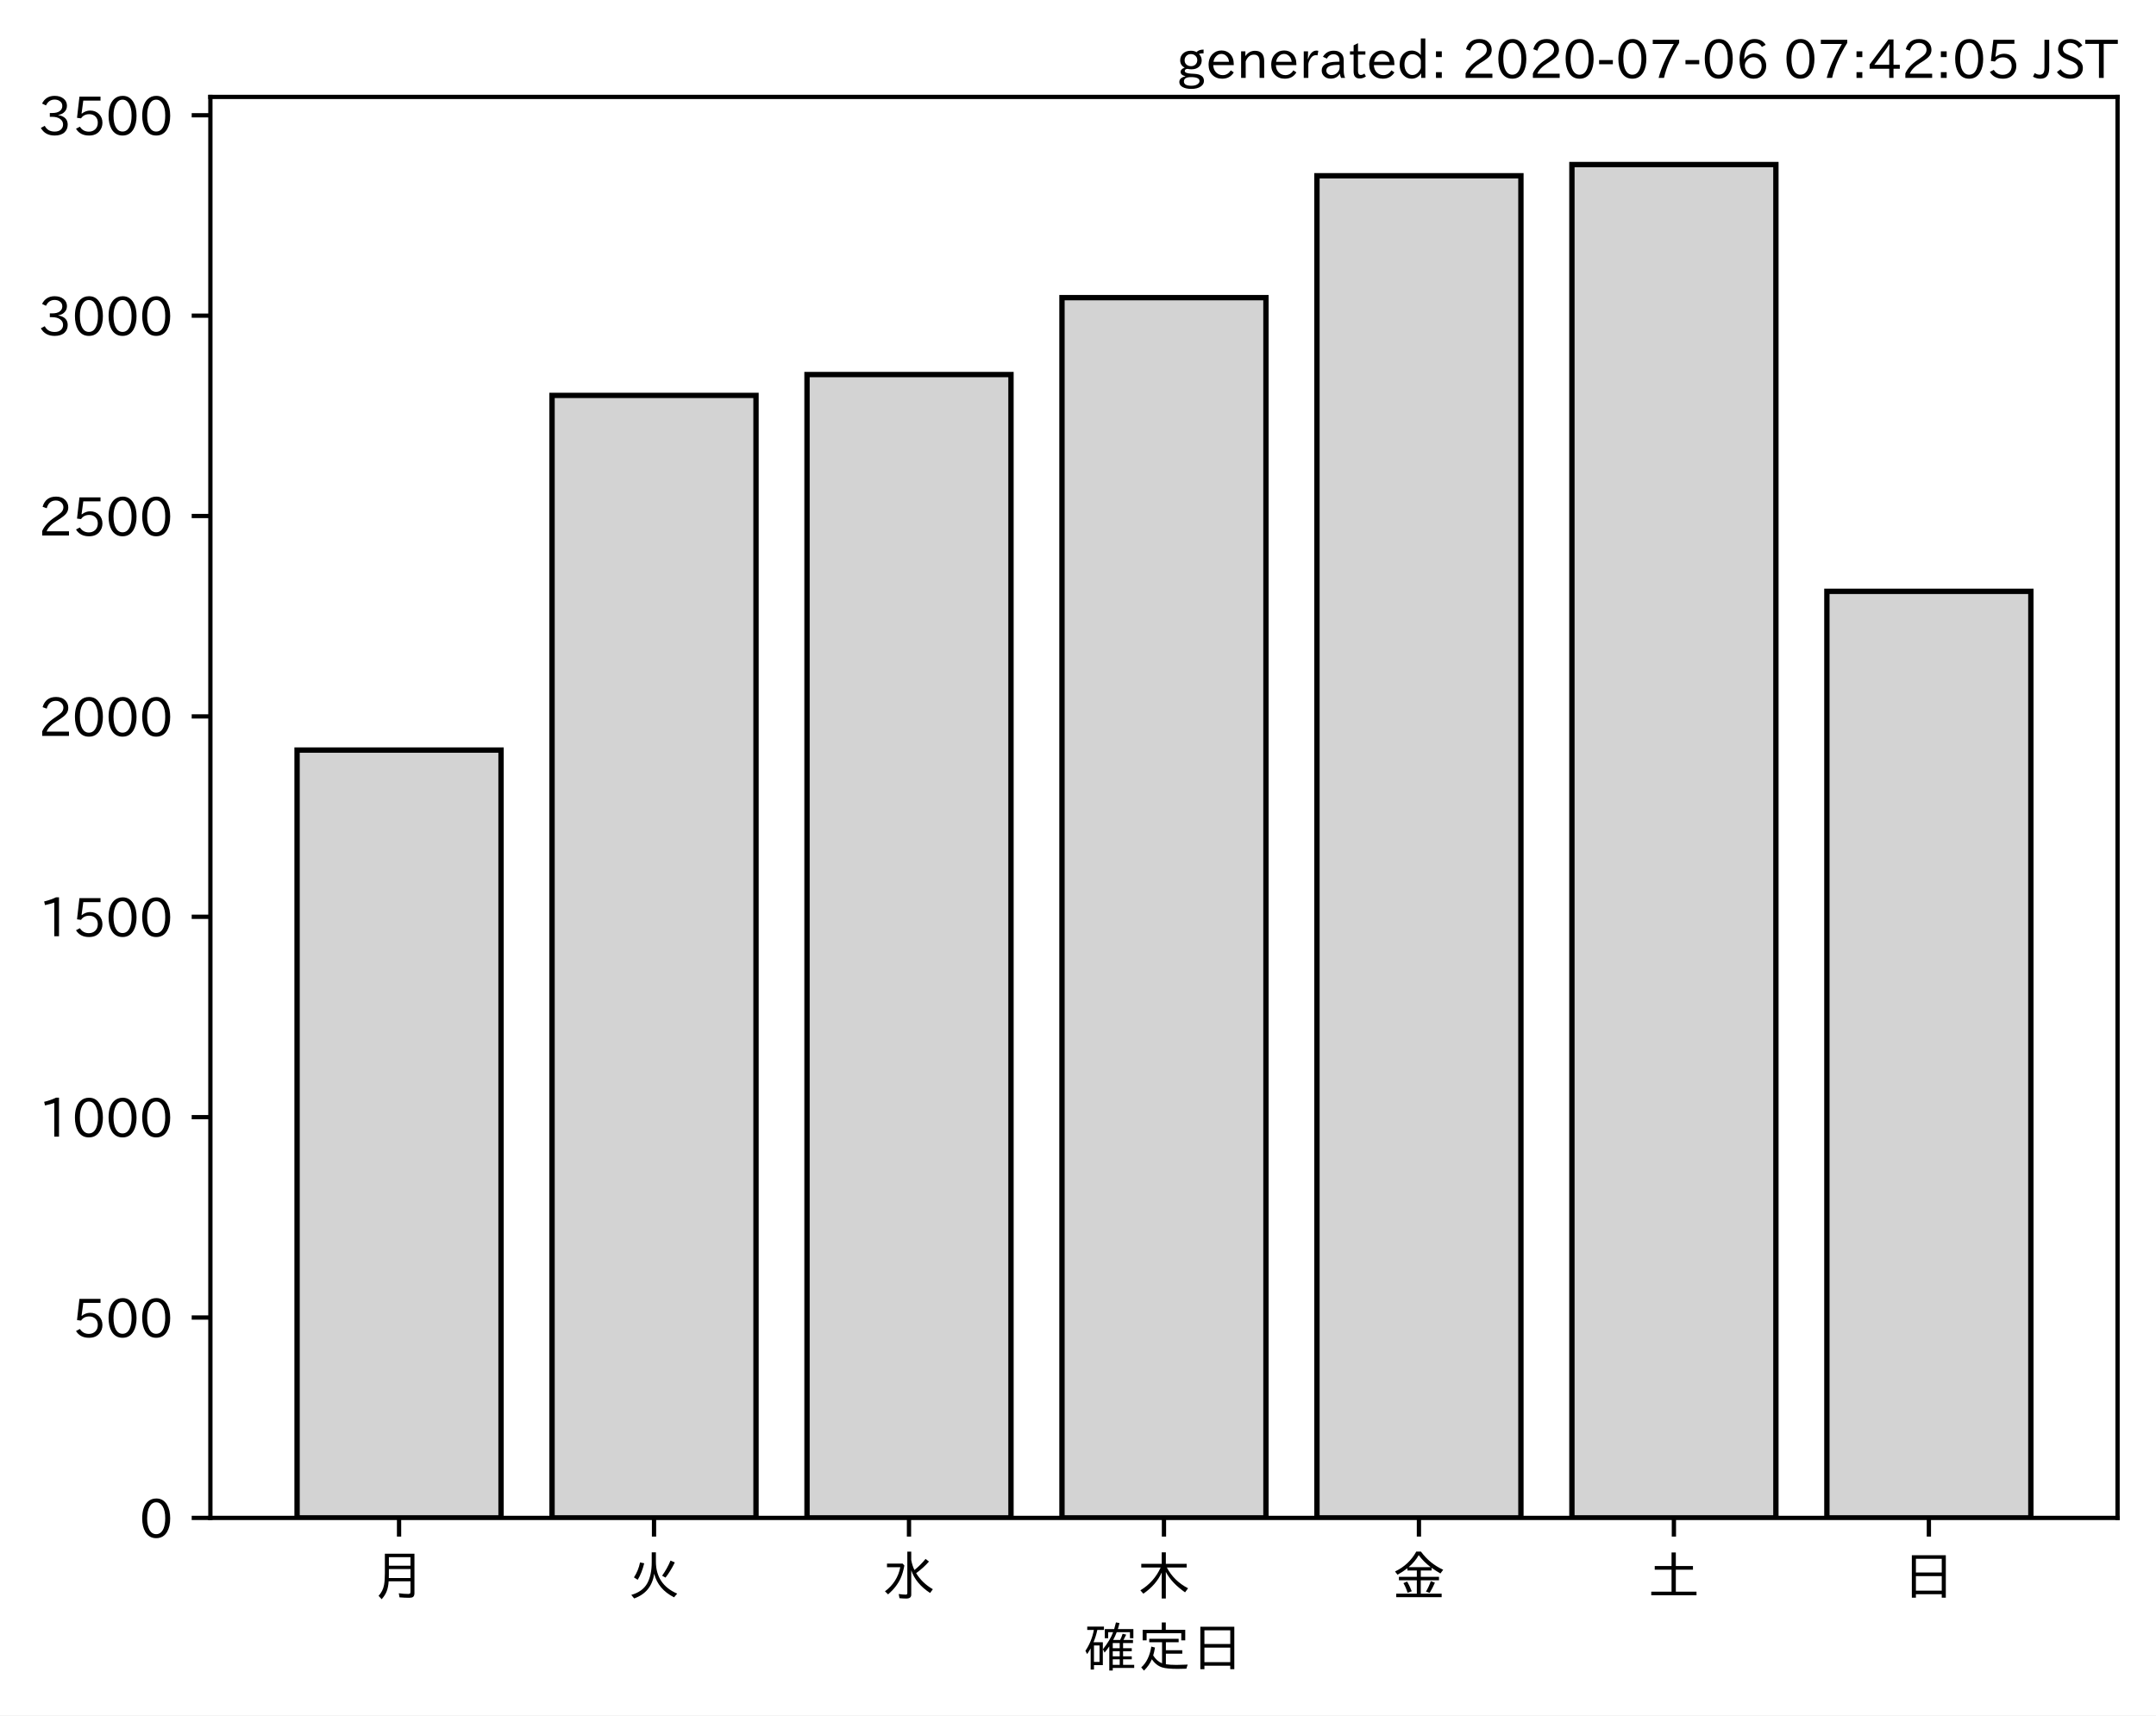
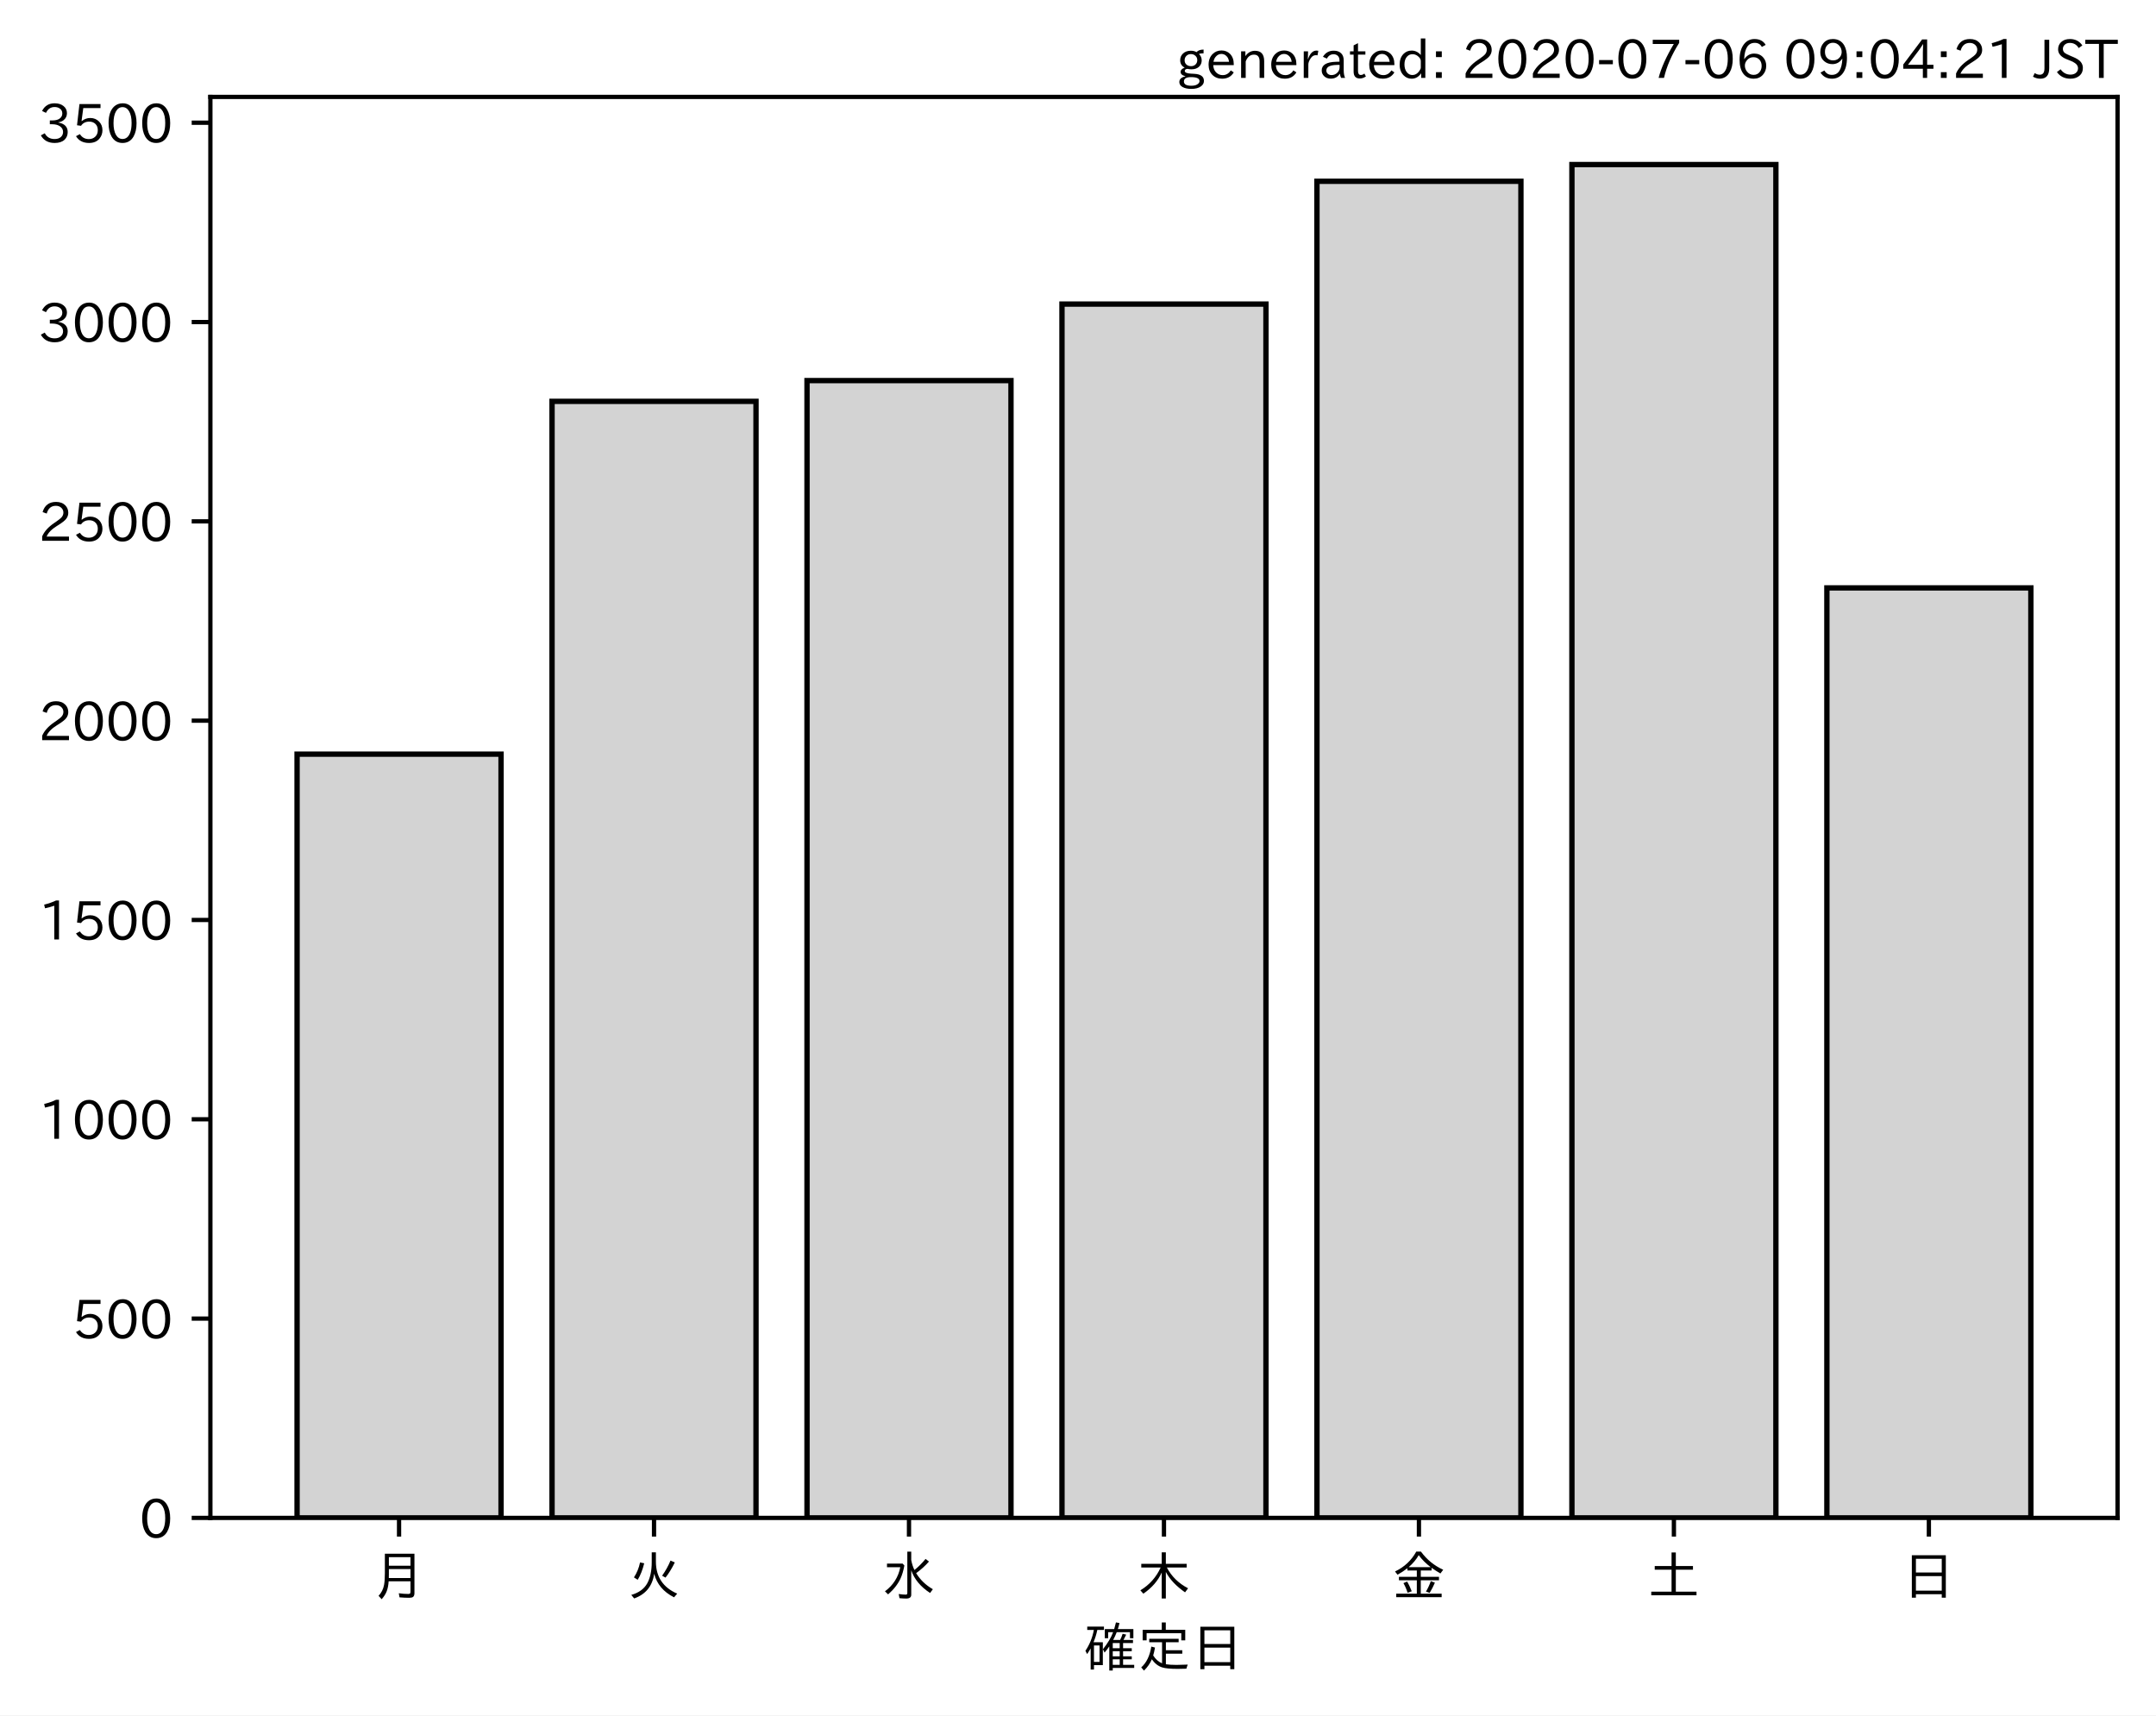
<svg xmlns="http://www.w3.org/2000/svg" xmlns:xlink="http://www.w3.org/1999/xlink" height="321.24pt" version="1.1" viewBox="0 0 403.714 321.24" width="403.714pt">
  <defs>
    <style type="text/css">
*{stroke-linecap:butt;stroke-linejoin:round;}
  </style>
  </defs>
  <g id="figure_1">
    <g id="patch_1">
      <path d="M 0 321.24  L 403.714 321.24  L 403.714 0  L 0 0  z " style="fill:#ffffff;" />
    </g>
    <g id="axes_1">
      <g id="patch_2">
        <path d="M 39.394 284.259  L 396.514 284.259  L 396.514 18.147  L 39.394 18.147  z " style="fill:#ffffff;" />
      </g>
      <g id="patch_3">
-         <path clip-path="url(#pa906b486bd)" d="M 55.626 284.259  L 93.821 284.259  L 93.821 140.465  L 55.626 140.465  z " style="fill:#d3d3d3;stroke:#000000;stroke-linejoin:miter;" />
+         <path clip-path="url(#p93f2942ed0)" d="M 55.626 284.259  L 93.821 284.259  L 93.821 141.227  L 55.626 141.227  z " style="fill:#d3d3d3;stroke:#000000;stroke-linejoin:miter;" />
      </g>
      <g id="patch_4">
-         <path clip-path="url(#pa906b486bd)" d="M 103.37 284.259  L 141.564 284.259  L 141.564 74.047  L 103.37 74.047  z " style="fill:#d3d3d3;stroke:#000000;stroke-linejoin:miter;" />
+         <path clip-path="url(#p93f2942ed0)" d="M 103.37 284.259  L 141.564 284.259  L 141.564 75.161  L 103.37 75.161  z " style="fill:#d3d3d3;stroke:#000000;stroke-linejoin:miter;" />
      </g>
      <g id="patch_5">
-         <path clip-path="url(#pa906b486bd)" d="M 151.113 284.259  L 189.308 284.259  L 189.308 70.144  L 151.113 70.144  z " style="fill:#d3d3d3;stroke:#000000;stroke-linejoin:miter;" />
+         <path clip-path="url(#p93f2942ed0)" d="M 151.113 284.259  L 189.308 284.259  L 189.308 71.279  L 151.113 71.279  z " style="fill:#d3d3d3;stroke:#000000;stroke-linejoin:miter;" />
      </g>
      <g id="patch_6">
-         <path clip-path="url(#pa906b486bd)" d="M 198.856 284.259  L 237.051 284.259  L 237.051 55.735  L 198.856 55.735  z " style="fill:#d3d3d3;stroke:#000000;stroke-linejoin:miter;" />
+         <path clip-path="url(#p93f2942ed0)" d="M 198.856 284.259  L 237.051 284.259  L 237.051 56.946  L 198.856 56.946  z " style="fill:#d3d3d3;stroke:#000000;stroke-linejoin:miter;" />
      </g>
      <g id="patch_7">
-         <path clip-path="url(#pa906b486bd)" d="M 246.6 284.259  L 284.794 284.259  L 284.794 32.92  L 246.6 32.92  z " style="fill:#d3d3d3;stroke:#000000;stroke-linejoin:miter;" />
+         <path clip-path="url(#p93f2942ed0)" d="M 246.6 284.259  L 284.794 284.259  L 284.794 33.954  L 246.6 33.954  z " style="fill:#d3d3d3;stroke:#000000;stroke-linejoin:miter;" />
      </g>
      <g id="patch_8">
-         <path clip-path="url(#pa906b486bd)" d="M 294.343 284.259  L 332.538 284.259  L 332.538 30.819  L 294.343 30.819  z " style="fill:#d3d3d3;stroke:#000000;stroke-linejoin:miter;" />
+         <path clip-path="url(#p93f2942ed0)" d="M 294.343 284.259  L 332.538 284.259  L 332.538 30.819  L 294.343 30.819  z " style="fill:#d3d3d3;stroke:#000000;stroke-linejoin:miter;" />
      </g>
      <g id="patch_9">
-         <path clip-path="url(#pa906b486bd)" d="M 342.086 284.259  L 380.281 284.259  L 380.281 110.746  L 342.086 110.746  z " style="fill:#d3d3d3;stroke:#000000;stroke-linejoin:miter;" />
+         <path clip-path="url(#p93f2942ed0)" d="M 342.086 284.259  L 380.281 284.259  L 380.281 110.098  L 342.086 110.098  z " style="fill:#d3d3d3;stroke:#000000;stroke-linejoin:miter;" />
      </g>
      <g id="matplotlib.axis_1">
        <g id="xtick_1">
          <g id="line2d_1">
            <defs>
-               <path d="M 0 0  L 0 3.5  " id="m180fe432d2" style="stroke:#000000;stroke-width:0.8;" />
-             </defs>
-             <g>
-               <use style="stroke:#000000;stroke-width:0.8;" x="74.724" xlink:href="#m180fe432d2" y="284.259" />
+               <path d="M 0 0  L 0 3.5  " id="mac4e0a9426" style="stroke:#000000;stroke-width:0.8;" />
+             </defs>
+             <g>
+               <use style="stroke:#000000;stroke-width:0.8;" x="74.724" xlink:href="#mac4e0a9426" y="284.259" />
            </g>
          </g>
          <g id="text_1">
            <defs>
              <path d="M 78.812 77.875  L 78.812 4  Q 78.812 -1.219 76.078 -3.172  Q 73.969 -4.688 68.797 -4.688  Q 60.844 -4.688 50.828 -3.859  L 49.516 3.812  Q 58.594 2.484 67.094 2.484  Q 70.359 2.484 71.047 4.109  Q 71.391 4.891 71.391 6.844  L 71.391 26.125  L 30.516 26.125  Q 29.781 14.938 26.812 7.422  Q 24.031 0.094 17.438 -7.375  L 11.625 -0.984  Q 19.672 7.422 21.922 19.438  Q 23.438 27.688 23.438 41.406  L 23.438 77.875  z M 30.953 71.391  L 30.953 55.328  L 71.391 55.328  L 71.391 71.391  z M 30.953 49.125  L 30.953 39.938  Q 30.953 35.75 30.859 33.547  L 30.859 32.328  L 71.391 32.328  L 71.391 49.125  z " id="IPAexGothic-26376" />
            </defs>
            <g transform="translate(69.7238 298.7493)scale(0.1 -0.1)">
              <use xlink:href="#IPAexGothic-26376" />
            </g>
          </g>
        </g>
        <g id="xtick_2">
          <g id="line2d_2">
            <g>
-               <use style="stroke:#000000;stroke-width:0.8;" x="122.467" xlink:href="#m180fe432d2" y="284.259" />
+               <use style="stroke:#000000;stroke-width:0.8;" x="122.467" xlink:href="#mac4e0a9426" y="284.259" />
            </g>
          </g>
          <g id="text_2">
            <defs>
              <path d="M 53.516 80.422  L 53.516 63.188  Q 53.516 20.359 93.406 3.078  L 87.5 -3.812  Q 57.672 11.328 50.297 40.375  Q 45.359 5.672 12.797 -5.906  L 7.422 0.688  Q 28.859 6.844 37.406 22.609  Q 45.703 37.844 45.703 62.016  L 45.703 80.422  z M 12.406 33.5  Q 20.703 46.141 23.828 61.531  L 31.641 59.906  Q 27 41.312 19.438 29  z M 65.141 36.625  Q 74.656 50.047 80.906 64.984  L 88.922 61.531  Q 81.109 45.406 71.531 33.109  z " id="IPAexGothic-28779" />
            </defs>
            <g transform="translate(117.4671 298.7493)scale(0.1 -0.1)">
              <use xlink:href="#IPAexGothic-28779" />
            </g>
          </g>
        </g>
        <g id="xtick_3">
          <g id="line2d_3">
            <g>
-               <use style="stroke:#000000;stroke-width:0.8;" x="170.21" xlink:href="#m180fe432d2" y="284.259" />
+               <use style="stroke:#000000;stroke-width:0.8;" x="170.21" xlink:href="#mac4e0a9426" y="284.259" />
            </g>
          </g>
          <g id="text_3">
            <defs>
              <path d="M 54.203 65.922  Q 56.156 55.562 60.203 47.312  Q 71.578 56.453 81 68.109  L 87.406 63.188  Q 77.25 51.516 63.375 41.406  Q 75 22.609 94.672 11.375  L 89.5 4.297  Q 62.75 21.781 54.203 46.781  L 54.203 0.984  Q 54.203 -6.109 44.875 -6.109  Q 38.812 -6.109 32.172 -5.422  L 30.766 2.391  Q 38.422 1.219 44 1.219  Q 46.875 1.219 46.875 4.109  L 46.875 81.688  L 54.203 81.688  z M 8.797 59.281  L 38.094 59.281  L 41.359 55.766  Q 38.672 41.219 34.078 31.297  Q 26.656 15.375 10.891 1.703  L 4.984 7.422  Q 28.266 24.656 33.688 52.594  L 8.797 52.594  z " id="IPAexGothic-27700" />
            </defs>
            <g transform="translate(165.2104 298.7493)scale(0.1 -0.1)">
              <use xlink:href="#IPAexGothic-27700" />
            </g>
          </g>
        </g>
        <g id="xtick_4">
          <g id="line2d_4">
            <g>
-               <use style="stroke:#000000;stroke-width:0.8;" x="217.954" xlink:href="#m180fe432d2" y="284.259" />
+               <use style="stroke:#000000;stroke-width:0.8;" x="217.954" xlink:href="#mac4e0a9426" y="284.259" />
            </g>
          </g>
          <g id="text_4">
            <defs>
              <path d="M 55.422 52  Q 68.5 27 95.125 13.094  L 89.5 5.516  Q 64.594 22.797 53.516 43.703  L 53.516 -6  L 45.797 -6  L 45.797 42.672  Q 35.5 19.578 11.422 2.984  L 5.812 9.281  Q 31.453 24.75 43.797 52  L 7.516 52  L 7.516 58.891  L 45.797 58.891  L 45.797 80.469  L 53.516 80.469  L 53.516 58.891  L 92.531 58.891  L 92.531 52  z " id="IPAexGothic-26408" />
            </defs>
            <g transform="translate(212.9538 298.7493)scale(0.1 -0.1)">
              <use xlink:href="#IPAexGothic-26408" />
            </g>
          </g>
        </g>
        <g id="xtick_5">
          <g id="line2d_5">
            <g>
-               <use style="stroke:#000000;stroke-width:0.8;" x="265.697" xlink:href="#m180fe432d2" y="284.259" />
+               <use style="stroke:#000000;stroke-width:0.8;" x="265.697" xlink:href="#mac4e0a9426" y="284.259" />
            </g>
          </g>
          <g id="text_5">
            <defs>
              <path d="M 53.469 46.391  L 53.469 34.516  L 87.547 34.516  L 87.547 28.125  L 53.469 28.125  L 53.469 2.984  L 92.531 2.984  L 92.531 -3.516  L 7.516 -3.516  L 7.516 2.984  L 46.047 2.984  L 46.047 28.125  L 12.547 28.125  L 12.547 34.516  L 46.047 34.516  L 46.047 46.391  L 28.422 46.391  L 28.422 50.688  Q 19.734 43.891 9.906 38.531  L 5.219 44.578  Q 31.344 56.984 45.016 81.781  L 53.766 81.781  Q 70.359 59.234 95.453 47.797  L 90.234 40.828  Q 81.547 45.844 73.641 51.469  L 73.641 46.391  z M 72.016 52.688  Q 59.078 62.406 49.562 75.094  Q 42.828 63.141 30.812 52.688  z M 28.719 4.688  Q 26.078 13.719 21 22.797  L 27.875 25.688  Q 31.938 19.188 36.531 7.516  z M 63.188 6.891  Q 68.797 16.406 72.219 26.516  L 79.891 23.578  Q 75.922 14.156 70.125 4.5  z " id="IPAexGothic-37329" />
            </defs>
            <g transform="translate(260.6971 298.7493)scale(0.1 -0.1)">
              <use xlink:href="#IPAexGothic-37329" />
            </g>
          </g>
        </g>
        <g id="xtick_6">
          <g id="line2d_6">
            <g>
-               <use style="stroke:#000000;stroke-width:0.8;" x="313.44" xlink:href="#m180fe432d2" y="284.259" />
+               <use style="stroke:#000000;stroke-width:0.8;" x="313.44" xlink:href="#mac4e0a9426" y="284.259" />
            </g>
          </g>
          <g id="text_6">
            <defs>
              <path d="M 45.609 54.781  L 45.609 80.172  L 53.609 80.172  L 53.609 54.781  L 85.688 54.781  L 85.688 47.906  L 53.609 47.906  L 53.609 6.781  L 92.328 6.781  L 92.328 0  L 7.625 0  L 7.625 6.781  L 45.609 6.781  L 45.609 47.906  L 14.109 47.906  L 14.109 54.781  z " id="IPAexGothic-22303" />
            </defs>
            <g transform="translate(308.4404 298.7493)scale(0.1 -0.1)">
              <use xlink:href="#IPAexGothic-22303" />
            </g>
          </g>
        </g>
        <g id="xtick_7">
          <g id="line2d_7">
            <g>
-               <use style="stroke:#000000;stroke-width:0.8;" x="361.184" xlink:href="#m180fe432d2" y="284.259" />
+               <use style="stroke:#000000;stroke-width:0.8;" x="361.184" xlink:href="#mac4e0a9426" y="284.259" />
            </g>
          </g>
          <g id="text_7">
            <defs>
              <path d="M 81.734 75  L 81.734 -4.5  L 74.125 -4.5  L 74.125 2  L 25.734 2  L 25.734 -4.5  L 18.109 -4.5  L 18.109 75  z M 25.734 68.312  L 25.734 42.672  L 74.125 42.672  L 74.125 68.312  z M 25.734 35.891  L 25.734 8.688  L 74.125 8.688  L 74.125 35.891  z " id="IPAexGothic-26085" />
            </defs>
            <g transform="translate(356.1837 298.7493)scale(0.1 -0.1)">
              <use xlink:href="#IPAexGothic-26085" />
            </g>
          </g>
        </g>
        <g id="text_8">
          <defs>
            <path d="M 67.922 50.297  Q 70.562 55.281 72.609 61.812  L 79.297 60.203  Q 76.172 53.609 74.219 50.297  L 92 50.297  L 92 44.484  L 73.438 44.484  L 73.438 34.719  L 89.703 34.719  L 89.703 29.203  L 73.438 29.203  L 73.438 19.531  L 89.703 19.531  L 89.703 14.016  L 73.438 14.016  L 73.438 3.609  L 94.281 3.609  L 94.281 -2.203  L 54.109 -2.203  L 54.109 -6.984  L 47.609 -6.984  L 47.609 38.188  Q 43.062 31.547 38.812 26.609  L 35.688 32.812  Q 49.359 49.953 54.781 64.797  L 45.516 64.797  L 45.516 53.516  L 39.203 53.516  L 39.203 70.609  L 56.781 70.609  Q 58.594 76.609 60.109 83.109  L 66.703 81.891  Q 65.234 75.531 63.625 70.609  L 92.719 70.609  L 92.719 53.516  L 86.328 53.516  L 86.328 64.797  L 61.531 64.797  Q 58.547 56.984 54.891 50.297  z M 67.141 44.484  L 54.109 44.484  L 54.109 34.719  L 67.141 34.719  z M 67.141 29.203  L 54.109 29.203  L 54.109 19.531  L 67.141 19.531  z M 67.141 14.016  L 54.109 14.016  L 54.109 3.609  L 67.141 3.609  z M 18.109 46  L 35.547 46  L 35.547 3.078  L 18.953 3.078  L 18.953 -5.125  L 12.75 -5.125  L 12.75 34.469  Q 10.156 29.734 6.156 23.781  L 2.938 29.984  Q 14.547 47.078 18.75 69  L 6.344 69  L 6.344 75.297  L 37.641 75.297  L 37.641 69  L 25.25 69  L 24.953 68.016  Q 22.75 57.234 18.109 46  z M 18.953 39.891  L 18.953 9.188  L 29.344 9.188  L 29.344 39.891  z " id="IPAexGothic-30906" />
            <path d="M 53.609 4.734  Q 61.422 3.516 73.578 3.516  Q 81.109 3.516 94.578 4.109  Q 93.172 0.922 92 -3.562  Q 81.781 -3.906 75.688 -3.906  Q 55.766 -3.906 46.922 -1.219  Q 35.297 2.391 27.344 14.109  Q 22.516 2.547 12.594 -7.172  L 7.422 -1.172  Q 22.125 11.859 26.312 37.797  L 33.203 35.984  Q 31.734 27.438 29.828 21.188  Q 36.531 10.594 46.438 6.5  L 46.438 46  L 22.406 46  L 22.406 52.391  L 77.484 52.391  L 77.484 46  L 53.609 46  L 53.609 31  L 84.328 31  L 84.328 24.516  L 53.609 24.516  z M 53.422 69.188  L 89.844 69.188  L 89.844 49.469  L 82.422 49.469  L 82.422 62.891  L 17.531 62.891  L 17.531 49.469  L 10.109 49.469  L 10.109 69.188  L 45.906 69.188  L 45.906 83.016  L 53.422 83.016  z " id="IPAexGothic-23450" />
          </defs>
          <g transform="translate(202.9538 312.1399)scale(0.1 -0.1)">
            <use xlink:href="#IPAexGothic-30906" />
            <use x="100" xlink:href="#IPAexGothic-23450" />
            <use x="200" xlink:href="#IPAexGothic-26085" />
          </g>
        </g>
      </g>
      <g id="matplotlib.axis_2">
        <g id="ytick_1">
          <g id="line2d_8">
            <defs>
-               <path d="M 0 0  L -3.5 0  " id="m99550ace49" style="stroke:#000000;stroke-width:0.8;" />
-             </defs>
-             <g>
-               <use style="stroke:#000000;stroke-width:0.8;" x="39.394" xlink:href="#m99550ace49" y="284.259" />
+               <path d="M 0 0  L -3.5 0  " id="m3577d37196" style="stroke:#000000;stroke-width:0.8;" />
+             </defs>
+             <g>
+               <use style="stroke:#000000;stroke-width:0.8;" x="39.394" xlink:href="#m3577d37196" y="284.259" />
            </g>
          </g>
          <g id="text_9">
            <defs>
              <path d="M 31.844 73.828  Q 45.016 73.828 52.094 61.625  Q 57.719 51.953 57.719 36.625  Q 57.719 21.438 52.094 11.578  Q 45.125 -0.484 31.5 -0.484  Q 17.922 -0.484 10.938 11.578  Q 5.328 21.438 5.328 36.719  Q 5.328 58.016 15.625 67.719  Q 22.172 73.828 31.844 73.828  z M 31.5 66.656  Q 23.688 66.656 19.188 58.734  Q 14.594 50.734 14.594 36.625  Q 14.594 22.75 19.094 14.797  Q 23.641 6.984 31.5 6.984  Q 40.922 6.984 45.453 18.016  Q 48.438 25.344 48.438 37.109  Q 48.438 50.875 43.844 58.734  Q 39.203 66.656 31.5 66.656  z " id="IPAexGothic-48" />
            </defs>
            <g transform="translate(26.09531 288.0039)scale(0.1 -0.1)">
              <use xlink:href="#IPAexGothic-48" />
            </g>
          </g>
        </g>
        <g id="ytick_2">
          <g id="line2d_9">
            <g>
-               <use style="stroke:#000000;stroke-width:0.8;" x="39.394" xlink:href="#m99550ace49" y="246.734" />
+               <use style="stroke:#000000;stroke-width:0.8;" x="39.394" xlink:href="#m3577d37196" y="246.933" />
            </g>
          </g>
          <g id="text_10">
            <defs>
              <path d="M 18.406 40.672  Q 25.531 46.297 33.938 46.297  Q 44 46.297 50.641 39.5  Q 56.844 33.016 56.844 23.391  Q 56.844 14.656 51.516 8.016  Q 44.828 -0.484 31.734 -0.484  Q 14.984 -0.484 7.328 12.25  L 14.656 16.062  Q 20.453 6.781 31.453 6.781  Q 38.531 6.781 43.266 11.188  Q 48.141 15.828 48.141 23.484  Q 48.141 30.719 43.844 35.016  Q 39.359 39.5 32.125 39.5  Q 21.969 39.5 16.75 31.688  L 9.234 32.672  L 13.812 72.406  L 53.219 72.406  L 53.219 64.891  L 20.953 64.891  L 17.719 40.672  z " id="IPAexGothic-53" />
            </defs>
-             <g transform="translate(13.49844 250.4795)scale(0.1 -0.1)">
+             <g transform="translate(13.49844 250.6785)scale(0.1 -0.1)">
              <use xlink:href="#IPAexGothic-53" />
              <use x="62.988" xlink:href="#IPAexGothic-48" />
              <use x="125.977" xlink:href="#IPAexGothic-48" />
            </g>
          </g>
        </g>
        <g id="ytick_3">
          <g id="line2d_10">
            <g>
-               <use style="stroke:#000000;stroke-width:0.8;" x="39.394" xlink:href="#m99550ace49" y="209.21" />
+               <use style="stroke:#000000;stroke-width:0.8;" x="39.394" xlink:href="#m3577d37196" y="209.608" />
            </g>
          </g>
          <g id="text_11">
            <defs>
              <path d="M 38.484 0.984  L 29.688 0.984  L 29.688 64.109  Q 21.438 61.281 12.312 59.328  L 10.688 66.109  Q 23.734 69.391 32.906 73.922  L 38.484 73.922  z " id="IPAexGothic-49" />
            </defs>
-             <g transform="translate(7.2 212.9551)scale(0.1 -0.1)">
+             <g transform="translate(7.2 213.353)scale(0.1 -0.1)">
              <use xlink:href="#IPAexGothic-49" />
              <use x="62.988" xlink:href="#IPAexGothic-48" />
              <use x="125.977" xlink:href="#IPAexGothic-48" />
              <use x="188.965" xlink:href="#IPAexGothic-48" />
            </g>
          </g>
        </g>
        <g id="ytick_4">
          <g id="line2d_11">
            <g>
-               <use style="stroke:#000000;stroke-width:0.8;" x="39.394" xlink:href="#m99550ace49" y="171.685" />
+               <use style="stroke:#000000;stroke-width:0.8;" x="39.394" xlink:href="#m3577d37196" y="172.282" />
            </g>
          </g>
          <g id="text_12">
-             <g transform="translate(7.2 175.4306)scale(0.1 -0.1)">
+             <g transform="translate(7.2 176.0275)scale(0.1 -0.1)">
              <use xlink:href="#IPAexGothic-49" />
              <use x="62.988" xlink:href="#IPAexGothic-53" />
              <use x="125.977" xlink:href="#IPAexGothic-48" />
              <use x="188.965" xlink:href="#IPAexGothic-48" />
            </g>
          </g>
        </g>
        <g id="ytick_5">
          <g id="line2d_12">
            <g>
-               <use style="stroke:#000000;stroke-width:0.8;" x="39.394" xlink:href="#m99550ace49" y="134.161" />
+               <use style="stroke:#000000;stroke-width:0.8;" x="39.394" xlink:href="#m3577d37196" y="134.957" />
            </g>
          </g>
          <g id="text_13">
            <defs>
              <path d="M 57.172 0.984  L 6.984 0.984  L 6.984 9.281  Q 12.891 23.047 29.594 34.422  L 32.375 36.281  Q 40.922 42.141 43.609 45.406  Q 46.688 49.266 46.688 53.812  Q 46.688 58.938 43.062 62.547  Q 39.062 66.547 32.562 66.547  Q 19.531 66.547 15.484 52  L 7.766 54.781  Q 13.328 73.828 33.062 73.828  Q 43.844 73.828 50.25 67.438  Q 55.859 61.672 55.859 53.516  Q 55.859 47.469 52.25 42.531  Q 48.922 37.75 36.969 30.281  L 34.859 29  Q 19.625 19.578 15.281 8.891  L 57.172 8.891  z " id="IPAexGothic-50" />
            </defs>
-             <g transform="translate(7.2 137.9062)scale(0.1 -0.1)">
+             <g transform="translate(7.2 138.702)scale(0.1 -0.1)">
              <use xlink:href="#IPAexGothic-50" />
              <use x="62.988" xlink:href="#IPAexGothic-48" />
              <use x="125.977" xlink:href="#IPAexGothic-48" />
              <use x="188.965" xlink:href="#IPAexGothic-48" />
            </g>
          </g>
        </g>
        <g id="ytick_6">
          <g id="line2d_13">
            <g>
-               <use style="stroke:#000000;stroke-width:0.8;" x="39.394" xlink:href="#m99550ace49" y="96.636" />
+               <use style="stroke:#000000;stroke-width:0.8;" x="39.394" xlink:href="#m3577d37196" y="97.631" />
            </g>
          </g>
          <g id="text_14">
-             <g transform="translate(7.2 100.3818)scale(0.1 -0.1)">
+             <g transform="translate(7.2 101.3765)scale(0.1 -0.1)">
              <use xlink:href="#IPAexGothic-50" />
              <use x="62.988" xlink:href="#IPAexGothic-53" />
              <use x="125.977" xlink:href="#IPAexGothic-48" />
              <use x="188.965" xlink:href="#IPAexGothic-48" />
            </g>
          </g>
        </g>
        <g id="ytick_7">
          <g id="line2d_14">
            <g>
-               <use style="stroke:#000000;stroke-width:0.8;" x="39.394" xlink:href="#m99550ace49" y="59.112" />
+               <use style="stroke:#000000;stroke-width:0.8;" x="39.394" xlink:href="#m3577d37196" y="60.306" />
            </g>
          </g>
          <g id="text_15">
            <defs>
              <path d="M 37.203 37.797  Q 54.781 34.625 54.781 19.969  Q 54.781 11.188 48.875 5.562  Q 42.328 -0.484 30.375 -0.484  Q 12.453 -0.484 4.5 13.766  L 11.812 17.672  Q 17.328 6.891 30.281 6.891  Q 37.891 6.891 42.094 10.797  Q 46.094 14.5 46.094 20.172  Q 46.094 26.859 40.094 30.906  Q 34.625 34.578 25.688 34.578  L 21.297 34.578  L 21.297 41.703  L 25.875 41.703  Q 34.859 41.703 39.594 45.125  Q 44.672 48.734 44.672 54.828  Q 44.672 61.469 38.969 64.656  Q 35.297 66.844 30.172 66.844  Q 19.344 66.844 14.109 55.906  L 6.781 59.422  Q 14.016 73.828 30.281 73.828  Q 40.578 73.828 46.969 68.656  Q 53.375 63.578 53.375 55.219  Q 53.375 47.312 47.172 42.281  Q 43.172 39.062 37.203 38.188  z " id="IPAexGothic-51" />
            </defs>
-             <g transform="translate(7.2 62.85736)scale(0.1 -0.1)">
+             <g transform="translate(7.2 64.05107)scale(0.1 -0.1)">
              <use xlink:href="#IPAexGothic-51" />
              <use x="62.988" xlink:href="#IPAexGothic-48" />
              <use x="125.977" xlink:href="#IPAexGothic-48" />
              <use x="188.965" xlink:href="#IPAexGothic-48" />
            </g>
          </g>
        </g>
        <g id="ytick_8">
          <g id="line2d_15">
            <g>
-               <use style="stroke:#000000;stroke-width:0.8;" x="39.394" xlink:href="#m99550ace49" y="21.588" />
+               <use style="stroke:#000000;stroke-width:0.8;" x="39.394" xlink:href="#m3577d37196" y="22.98" />
            </g>
          </g>
          <g id="text_16">
-             <g transform="translate(7.2 25.33293)scale(0.1 -0.1)">
+             <g transform="translate(7.2 26.72559)scale(0.1 -0.1)">
              <use xlink:href="#IPAexGothic-51" />
              <use x="62.988" xlink:href="#IPAexGothic-53" />
              <use x="125.977" xlink:href="#IPAexGothic-48" />
              <use x="188.965" xlink:href="#IPAexGothic-48" />
            </g>
          </g>
        </g>
      </g>
      <g id="patch_10">
        <path d="M 39.394 284.259  L 39.394 18.147  " style="fill:none;stroke:#000000;stroke-linecap:square;stroke-linejoin:miter;stroke-width:0.8;" />
      </g>
      <g id="patch_11">
        <path d="M 396.514 284.259  L 396.514 18.147  " style="fill:none;stroke:#000000;stroke-linecap:square;stroke-linejoin:miter;stroke-width:0.8;" />
      </g>
      <g id="patch_12">
        <path d="M 39.394 284.259  L 396.514 284.259  " style="fill:none;stroke:#000000;stroke-linecap:square;stroke-linejoin:miter;stroke-width:0.8;" />
      </g>
      <g id="patch_13">
        <path d="M 39.394 18.147  L 396.514 18.147  " style="fill:none;stroke:#000000;stroke-linecap:square;stroke-linejoin:miter;stroke-width:0.8;" />
      </g>
    </g>
    <g id="text_17">
      <defs>
        <path d="M 20.797 17.969  Q 15.719 17.531 15.719 14.062  Q 15.719 9.578 27.547 8.984  L 33.297 8.688  Q 51.609 7.766 51.609 -4.594  Q 51.609 -10.938 45.703 -14.984  Q 39.359 -19.578 28.031 -19.578  Q 17.781 -19.578 11.531 -16.062  Q 5.516 -12.641 5.516 -6.688  Q 5.516 1.312 16.797 3.859  L 16.797 4.203  Q 7.906 6.453 7.906 12.156  Q 7.906 17.438 15.531 20.266  Q 7.125 24.609 7.125 34.078  Q 7.125 41.406 12.016 46.297  Q 17.625 51.906 27.156 51.906  Q 33.203 51.906 37.844 49.266  Q 41.406 53.953 50.922 54.109  L 50.922 47.078  Q 44.344 46.922 42.234 45.906  Q 47.406 40.828 47.406 33.891  Q 47.406 27 42.719 22.266  Q 37.5 17.094 28.328 17.094  Q 24.422 17.094 20.797 17.969  z M 27.094 45.609  Q 22.016 45.609 18.703 42.281  Q 15.438 39.016 15.438 34.078  Q 15.438 29.25 18.5 26.312  Q 21.828 23 27.438 23  Q 32.719 23 35.891 26.219  Q 39.109 29.391 39.109 34.422  Q 39.109 39.016 35.891 42.188  Q 32.516 45.609 27.094 45.609  z M 27.391 2.484  Q 14.109 2.484 14.109 -5.719  Q 14.109 -13.672 28.125 -13.672  Q 37.156 -13.672 41.219 -9.469  Q 43.312 -7.516 43.312 -4.891  Q 43.312 2.484 27.391 2.484  z " id="IPAexGothic-103" />
        <path d="M 13.484 24.906  Q 13.922 16.266 18.891 11.281  Q 23.969 6.203 31.203 6.203  Q 40.719 6.203 46.297 15.094  L 51.906 11.375  Q 44.828 -0.484 30.172 -0.484  Q 19.094 -0.484 11.969 6.594  Q 4.781 13.812 4.781 25.641  Q 4.781 38.188 12.312 45.703  Q 19 52.391 29 52.391  Q 38.422 52.391 44.781 46.188  Q 51.906 38.969 51.906 26.906  L 51.906 24.906  z M 43.062 31.203  Q 42.328 37.984 38.281 41.891  Q 34.281 45.906 28.812 45.906  Q 22.469 45.906 17.969 40.484  Q 14.891 36.812 13.969 31.203  z " id="IPAexGothic-101" />
        <path d="M 52 0.984  L 43.406 0.984  L 43.406 31.891  Q 43.406 44.578 32.906 44.578  Q 22.312 44.578 17.391 31.891  L 17.391 0.984  L 8.797 0.984  L 8.797 50.781  L 16.797 50.781  L 16.797 41.797  Q 23.828 51.812 34.719 51.812  Q 52 51.812 52 32.375  z " id="IPAexGothic-110" />
        <path d="M 36.078 51.812  L 34.578 43.266  Q 32.906 43.609 31.594 43.609  Q 25.828 43.609 22.078 38.188  Q 17.391 31.344 17.391 26.172  L 17.391 0.984  L 8.797 0.984  L 8.797 50.781  L 16.891 50.781  L 16.5 35.984  L 16.703 35.984  Q 22.219 52.203 32.766 52.203  Q 34.469 52.203 36.078 51.812  z " id="IPAexGothic-114" />
        <path d="M 49.312 0.984  L 41.75 0.984  Q 39.984 4.734 39.547 8.688  L 39.203 8.688  Q 33.547 -0.391 22.312 -0.391  Q 14.594 -0.391 9.719 4.5  Q 5.422 8.797 5.422 14.984  Q 5.422 30.422 32.031 31.203  L 38.719 31.391  L 38.719 33.984  Q 38.719 39.203 35.75 42.188  Q 32.625 45.312 27.734 45.312  Q 19.344 45.312 15.141 37.156  L 7.719 40.578  Q 14.656 52 27.938 52  Q 37.109 52 42.047 46.875  Q 46.625 42.281 46.625 33.891  L 46.625 15.578  Q 46.625 6.25 49.312 0.984  z M 38.922 25.391  L 33.453 25.297  Q 14.109 24.859 14.109 14.891  Q 14.109 11.375 16.406 9.078  Q 19.234 6.297 23.828 6.297  Q 30.219 6.297 34.906 10.984  Q 38.922 15.141 38.922 21  z " id="IPAexGothic-97" />
        <path d="M 33.203 3.766  Q 27.641 -0.094 21.828 -0.094  Q 10.203 -0.094 10.203 12.984  L 10.203 44.672  L 3.422 44.672  L 3.422 50.781  L 10.203 50.781  L 10.203 61.969  L 18.406 66.062  L 18.406 50.781  L 32.234 50.781  L 32.234 44.672  L 18.406 44.672  L 18.406 14.156  Q 18.406 6.5 23.641 6.5  Q 27.156 6.5 30.328 9.188  z " id="IPAexGothic-116" />
        <path d="M 52.984 0.984  L 45.172 0.984  L 45.172 9.672  Q 38.141 -0.484 27.391 -0.484  Q 18.453 -0.484 12.312 5.812  Q 4.891 13.188 4.891 25.984  Q 4.891 38.531 12.062 45.906  Q 18.266 52.203 27.391 52.203  Q 37.25 52.203 44.484 43.891  L 44.484 74.906  L 52.984 74.906  z M 44.484 20.359  L 44.484 32.766  Q 44.484 37.703 38.375 42.281  Q 34.078 45.406 28.953 45.406  Q 23.188 45.406 19.188 41.406  Q 13.875 36.078 13.875 26.219  Q 13.875 17.328 18.266 11.719  Q 22.516 6.391 28.859 6.391  Q 36.281 6.391 41.5 13.672  Q 44.484 17.719 44.484 20.359  z " id="IPAexGothic-100" />
        <path d="M 21.391 39.984  L 10.5 39.984  L 10.5 50.781  L 21.391 50.781  z M 21.391 0.984  L 10.5 0.984  L 10.5 11.766  L 21.391 11.766  z " id="IPAexGothic-58" />
        <path id="IPAexGothic-32" />
        <path d="M 30.766 26.609  L 4.984 26.609  L 4.984 34.422  L 30.766 34.422  z " id="IPAexGothic-45" />
        <path d="M 56.203 66.609  Q 34.969 32.906 27.781 0.984  L 17.672 0.984  Q 24.703 28.656 46.094 64.5  L 6.688 64.5  L 6.688 72.406  L 56.203 72.406  z " id="IPAexGothic-55" />
        <path d="M 16.5 36.375  Q 23.578 46.578 34.906 46.578  Q 45.406 46.578 51.812 39.266  Q 57.422 32.906 57.422 23.781  Q 57.422 13.812 51.125 6.781  Q 44.578 -0.484 34.031 -0.484  Q 21.484 -0.484 14.406 9.078  Q 7.516 18.406 7.516 34.812  Q 7.516 53.516 15.828 64.203  Q 23.344 73.828 35.5 73.828  Q 49.859 73.828 56.391 62.891  L 49.219 58.984  Q 45.219 66.656 35.938 66.656  Q 17.484 66.656 16.109 36.375  z M 33.453 39.797  Q 26.312 39.797 21.625 34.469  Q 17.438 29.688 17.438 24.078  Q 17.438 18.062 21.141 13.188  Q 26.125 6.688 33.734 6.688  Q 41.703 6.688 45.953 13.188  Q 48.828 17.625 48.828 23.484  Q 48.828 30.375 45.016 34.812  Q 40.625 39.797 33.453 39.797  z " id="IPAexGothic-54" />
+         <path d="M 46.625 36.812  Q 39.75 26.812 28.328 26.812  Q 19.578 26.812 13.234 32.125  Q 5.719 38.422 5.719 49.422  Q 5.719 59.578 12.016 66.656  Q 18.453 73.828 29.203 73.828  Q 43.75 73.828 50.641 61.719  Q 55.609 52.781 55.609 38.625  Q 55.609 19.531 47.516 9.188  Q 39.891 -0.484 27.641 -0.484  Q 13.422 -0.484 6.109 10.984  L 13.328 14.891  Q 18.062 6.688 27.391 6.688  Q 45.656 6.688 47.016 36.812  z M 29.5 66.844  Q 22.656 66.844 18.312 61.719  Q 14.406 57.078 14.406 50  Q 14.406 42.828 18.109 38.719  Q 22.406 33.797 29.781 33.797  Q 37.984 33.797 42.625 40.188  Q 45.703 44.484 45.703 49.516  Q 45.703 55.516 42.094 60.359  Q 37.109 66.844 29.5 66.844  z " id="IPAexGothic-57" />
        <path d="M 59.578 18.109  L 47.797 18.109  L 47.797 0.984  L 39.797 0.984  L 39.797 18.109  L 3.078 18.109  L 3.078 26.125  L 38.375 73.094  L 47.797 73.094  L 47.797 25.531  L 59.578 25.531  z M 40.281 64.203  L 39.984 64.203  Q 35.594 57.125 31.297 51.312  L 11.859 25.531  L 39.797 25.531  L 39.797 49.125  Q 39.797 54.391 40.281 64.203  z " id="IPAexGothic-52" />
        <path d="M 28.422 72.406  L 28.422 19.281  Q 28.422 -0.484 11.922 -0.484  Q 4.734 -0.484 -1.953 3.266  L 1.312 10.062  Q 5.906 6.984 10.844 6.984  Q 19.531 6.984 19.531 18.797  L 19.531 72.406  z " id="IPAexGothic-74" />
        <path d="M 45.609 56.891  Q 40.047 66.547 28.953 66.547  Q 22.703 66.547 18.953 62.641  Q 16.062 59.422 16.062 55.219  Q 16.062 50.594 19.781 47.609  Q 22.562 45.516 31 42  L 34.375 40.578  Q 45.703 36.031 49.859 30.516  Q 53.469 25.688 53.469 19.672  Q 53.469 10.062 46.391 4.5  Q 39.984 -0.484 30.172 -0.484  Q 13.766 -0.484 4.891 11.969  L 11.766 17.188  Q 18.797 7.172 30.281 7.172  Q 35.75 7.172 39.594 9.766  Q 44.391 13.234 44.391 19  Q 44.391 23.484 40.875 27  Q 37.109 30.609 27 34.469  L 24.078 35.594  Q 7.078 42.094 7.078 54.391  Q 7.078 62.594 12.594 67.922  Q 18.797 73.828 29.109 73.828  Q 44.391 73.828 52.484 61.812  z " id="IPAexGothic-83" />
        <path d="M 60.406 64.703  L 33.984 64.703  L 33.984 0.984  L 25.094 0.984  L 25.094 64.703  L -0.484 64.703  L -0.484 72.406  L 60.406 72.406  z " id="IPAexGothic-84" />
      </defs>
      <g transform="translate(220.2794 14.69063)scale(0.1 -0.1)">
        <use xlink:href="#IPAexGothic-103" />
        <use x="55.518" xlink:href="#IPAexGothic-101" />
        <use x="112.402" xlink:href="#IPAexGothic-110" />
        <use x="172.803" xlink:href="#IPAexGothic-101" />
        <use x="229.688" xlink:href="#IPAexGothic-114" />
        <use x="266.699" xlink:href="#IPAexGothic-97" />
        <use x="321.68" xlink:href="#IPAexGothic-116" />
        <use x="356.299" xlink:href="#IPAexGothic-101" />
        <use x="413.184" xlink:href="#IPAexGothic-100" />
        <use x="475.586" xlink:href="#IPAexGothic-58" />
        <use x="507.568" xlink:href="#IPAexGothic-32" />
        <use x="534.57" xlink:href="#IPAexGothic-50" />
        <use x="597.559" xlink:href="#IPAexGothic-48" />
        <use x="660.547" xlink:href="#IPAexGothic-50" />
        <use x="723.535" xlink:href="#IPAexGothic-48" />
        <use x="786.523" xlink:href="#IPAexGothic-45" />
        <use x="822.314" xlink:href="#IPAexGothic-48" />
        <use x="885.303" xlink:href="#IPAexGothic-55" />
        <use x="948.291" xlink:href="#IPAexGothic-45" />
        <use x="984.082" xlink:href="#IPAexGothic-48" />
        <use x="1047.07" xlink:href="#IPAexGothic-54" />
        <use x="1110.059" xlink:href="#IPAexGothic-32" />
        <use x="1137.061" xlink:href="#IPAexGothic-48" />
-         <use x="1200.049" xlink:href="#IPAexGothic-55" />
+         <use x="1200.049" xlink:href="#IPAexGothic-57" />
        <use x="1263.037" xlink:href="#IPAexGothic-58" />
-         <use x="1295.02" xlink:href="#IPAexGothic-52" />
-         <use x="1358.008" xlink:href="#IPAexGothic-50" />
+         <use x="1295.02" xlink:href="#IPAexGothic-48" />
+         <use x="1358.008" xlink:href="#IPAexGothic-52" />
        <use x="1420.996" xlink:href="#IPAexGothic-58" />
-         <use x="1452.979" xlink:href="#IPAexGothic-48" />
-         <use x="1515.967" xlink:href="#IPAexGothic-53" />
+         <use x="1452.979" xlink:href="#IPAexGothic-50" />
+         <use x="1515.967" xlink:href="#IPAexGothic-49" />
        <use x="1578.955" xlink:href="#IPAexGothic-32" />
        <use x="1605.957" xlink:href="#IPAexGothic-74" />
        <use x="1643.945" xlink:href="#IPAexGothic-83" />
        <use x="1702.441" xlink:href="#IPAexGothic-84" />
      </g>
    </g>
  </g>
  <defs>
-     <clipPath id="pa906b486bd">
+     <clipPath id="p93f2942ed0">
      <rect height="266.112" width="357.12" x="39.394" y="18.147" />
    </clipPath>
  </defs>
</svg>
